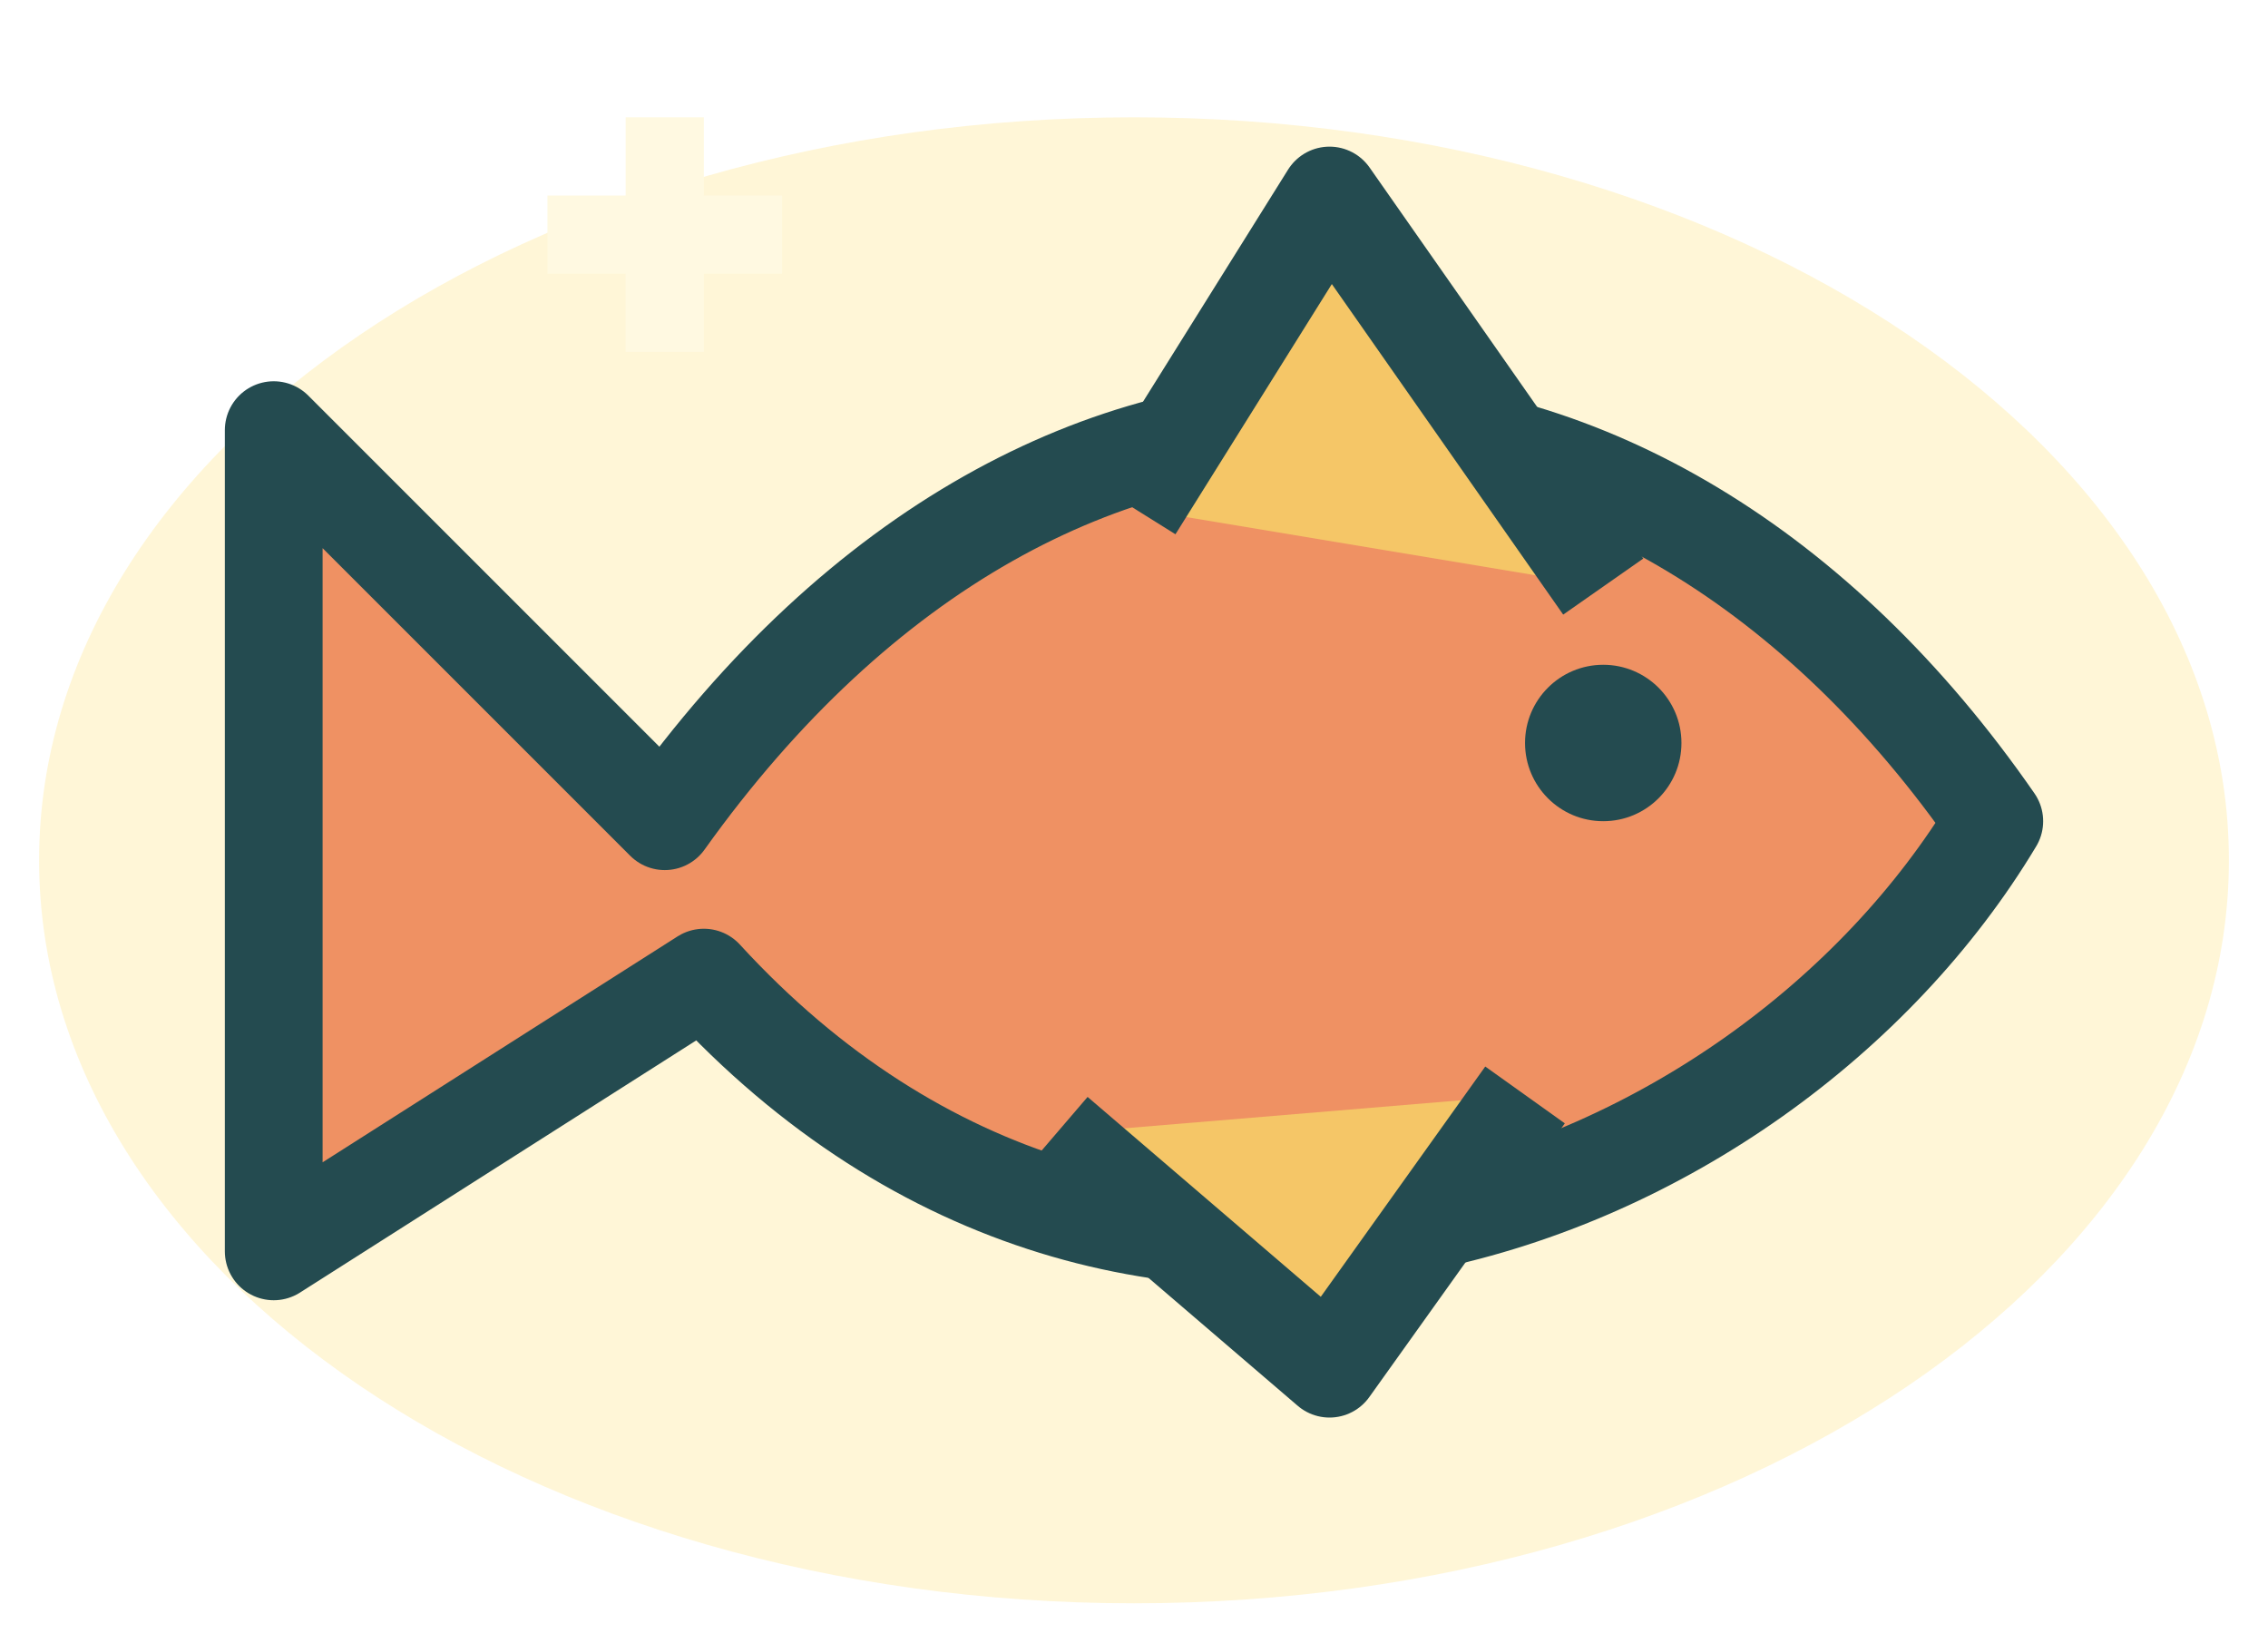
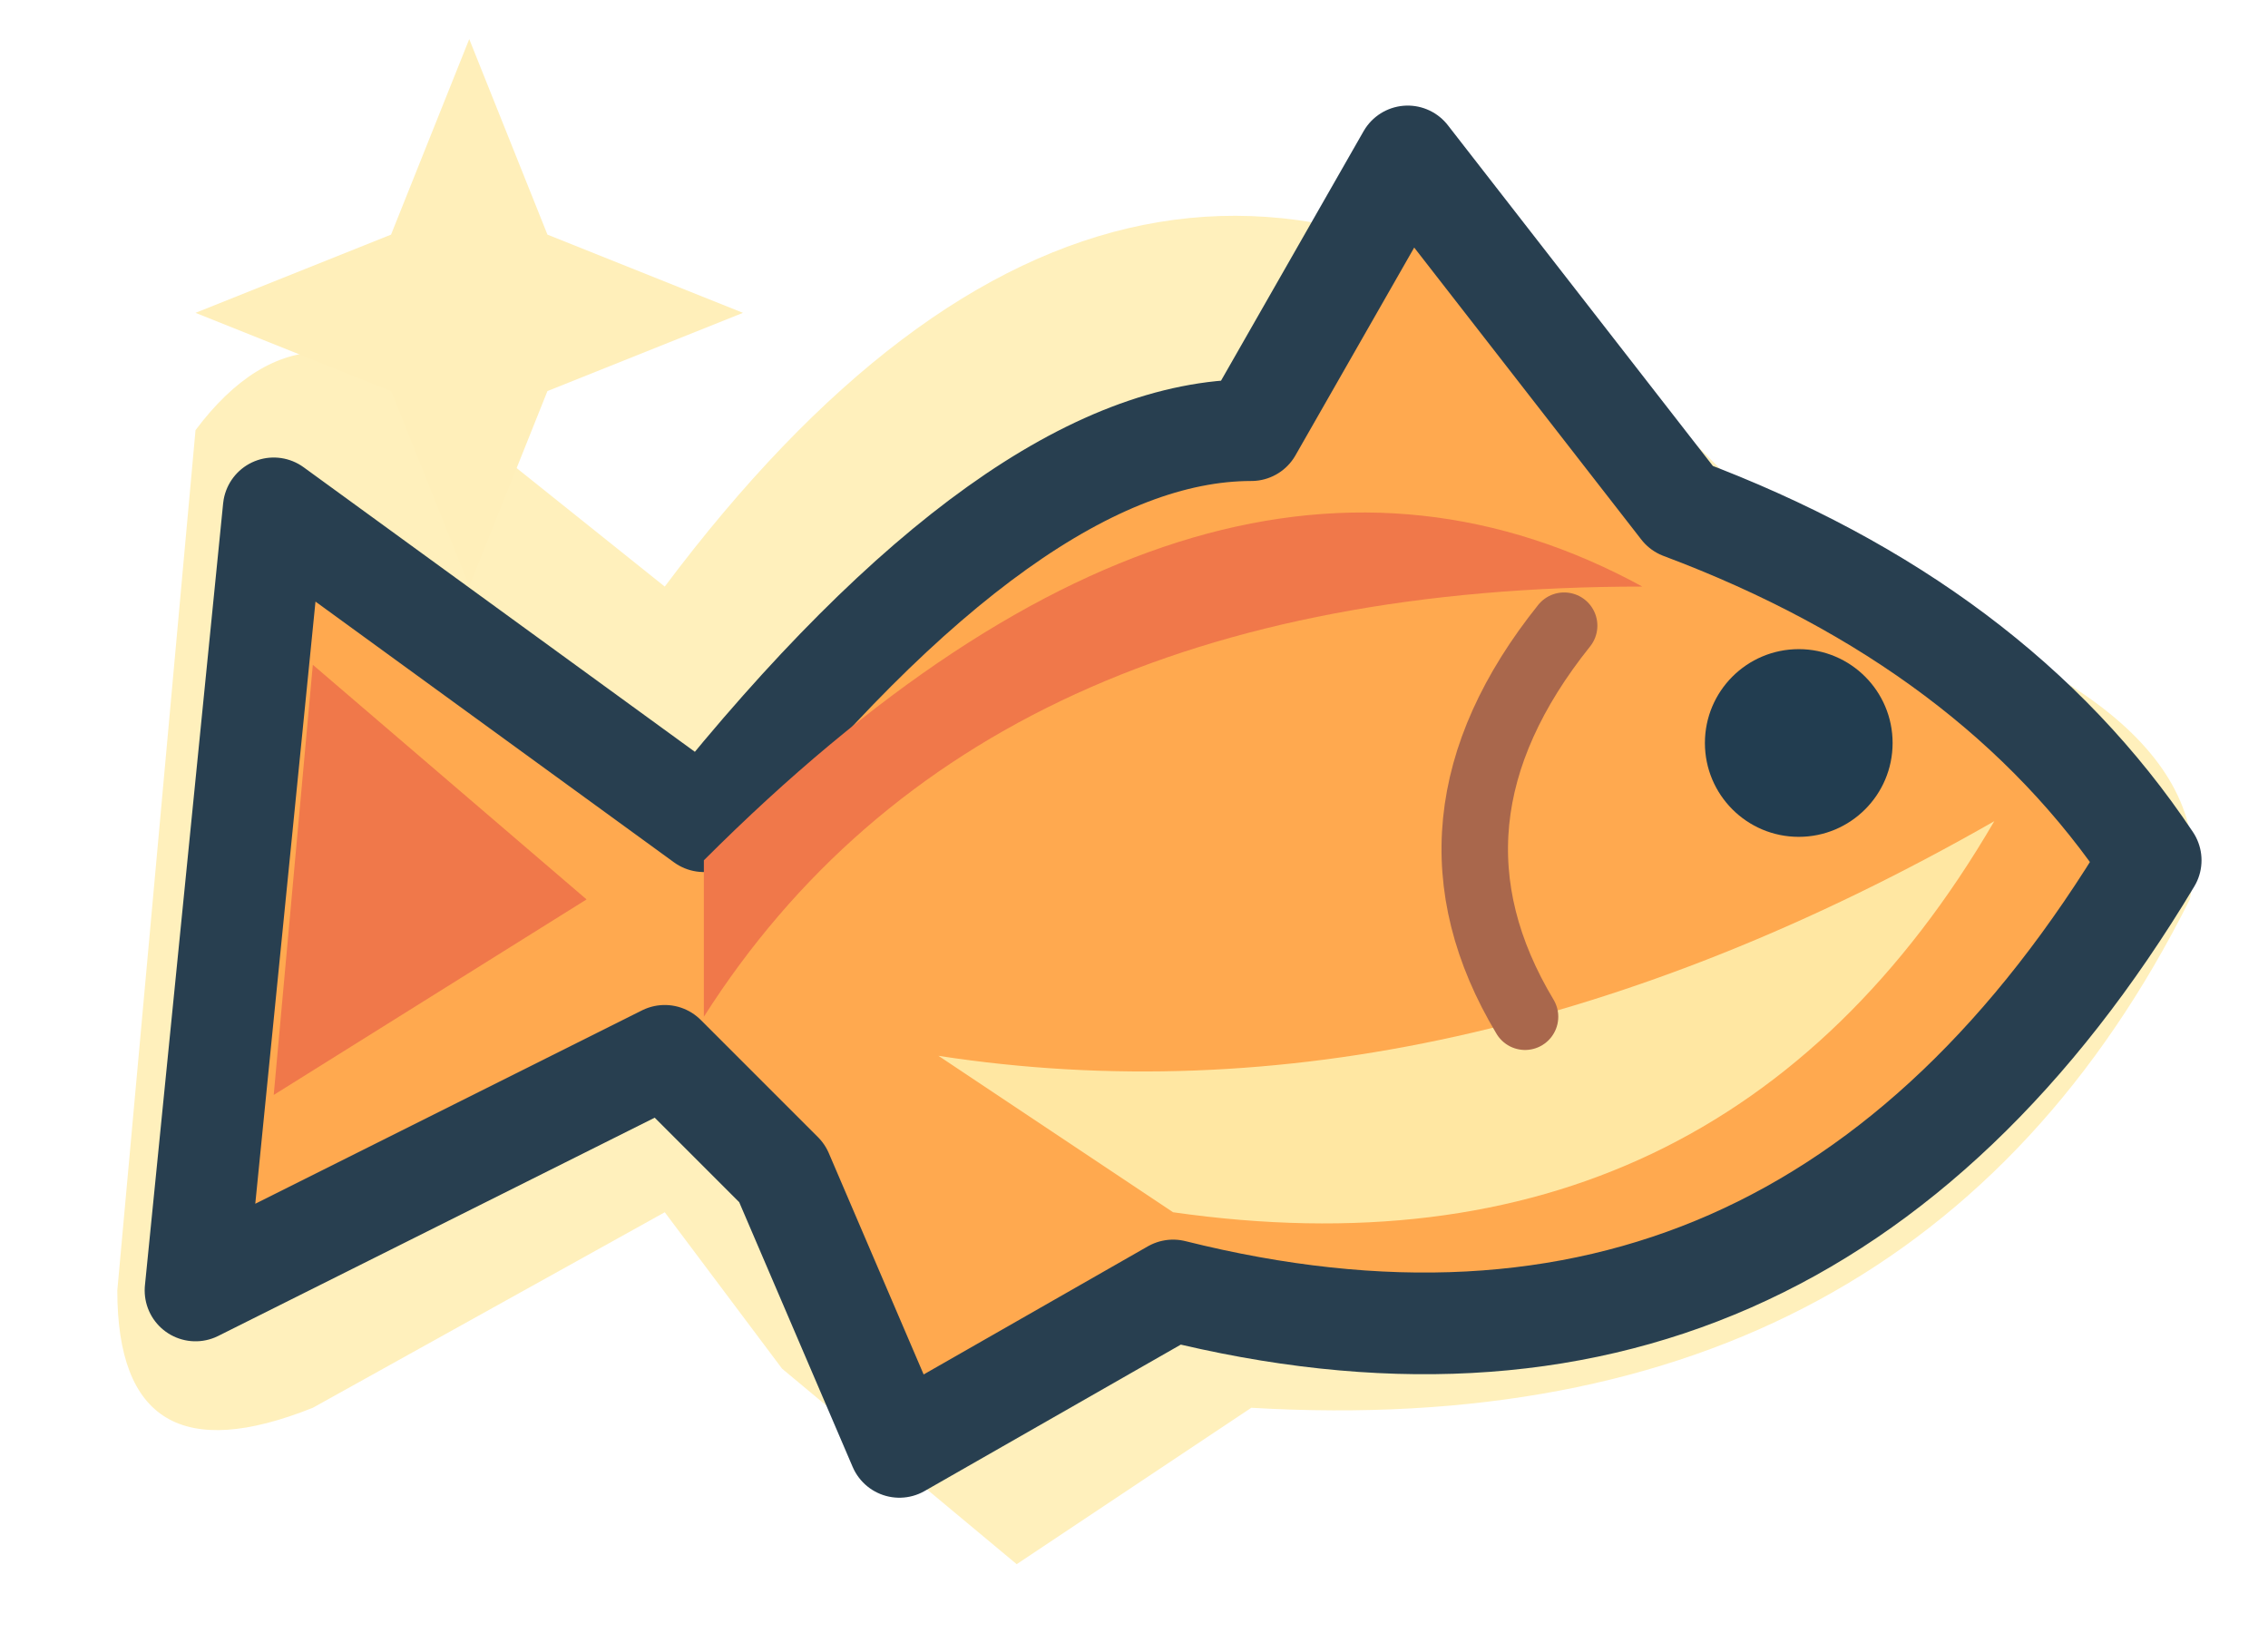
<svg xmlns="http://www.w3.org/2000/svg" width="58" height="42" viewBox="0 0 58 42">
-   <ellipse cx="29" cy="22" rx="28" ry="19" fill="#fff2c2" fill-opacity=".65" />
-   <g stroke="#244b50" stroke-width="2.5" stroke-linejoin="round">
-     <path d="M17 21L7 11v21l11-7c11 12 27 6 33-4-9-13-24-14-34 0z" fill="#ef9163" />
-     <path d="M29 13l5-8 7 10M27 29l7 6 5-7" fill="#f5c667" />
-     <circle cx="41" cy="19" r="2" fill="#244b50" stroke="none" />
+   <g stroke-linecap="round" stroke-linejoin="round">
+     <path fill="#fff0bc" d="M5 11q3-4 7 0l5 4Q29-1 42 10l5 5q10 3 9 8-7 14-24 13l-6 4-6-5-3-4-9 5q-5 2-5-3z" />
+     <path fill="#ffa94f" stroke="#283f50" stroke-width="2.6" d="M18 21q8-10 14-10l4-7 7 9q8 3 12 9-9 15-25 11l-7 4-3-7-3-3-12 6 2-20z" />
+     <path fill="#f0784a" d="M18 22q13-13 24-7-17 0-24 11zM8 17l7 6-8 5z" />
+     <path fill="#ffe7a2" d="M24 27q13 2 27-6-7 12-21 10z" />
+     <path d="M40 16q-4 5-1 10" fill="none" stroke="#a9674c" stroke-width="1.7" />
+     <circle cx="46" cy="19" r="2.4" fill="#223d50" />
+     <path fill="#ffefba" d="M12 1l2 5 5 2-5 2-2 5-2-5-5-2 5-2z" />
  </g>
-   <path d="M17 3v6m-3-3h6" stroke="#fff9e1" stroke-width="2" />
</svg>
